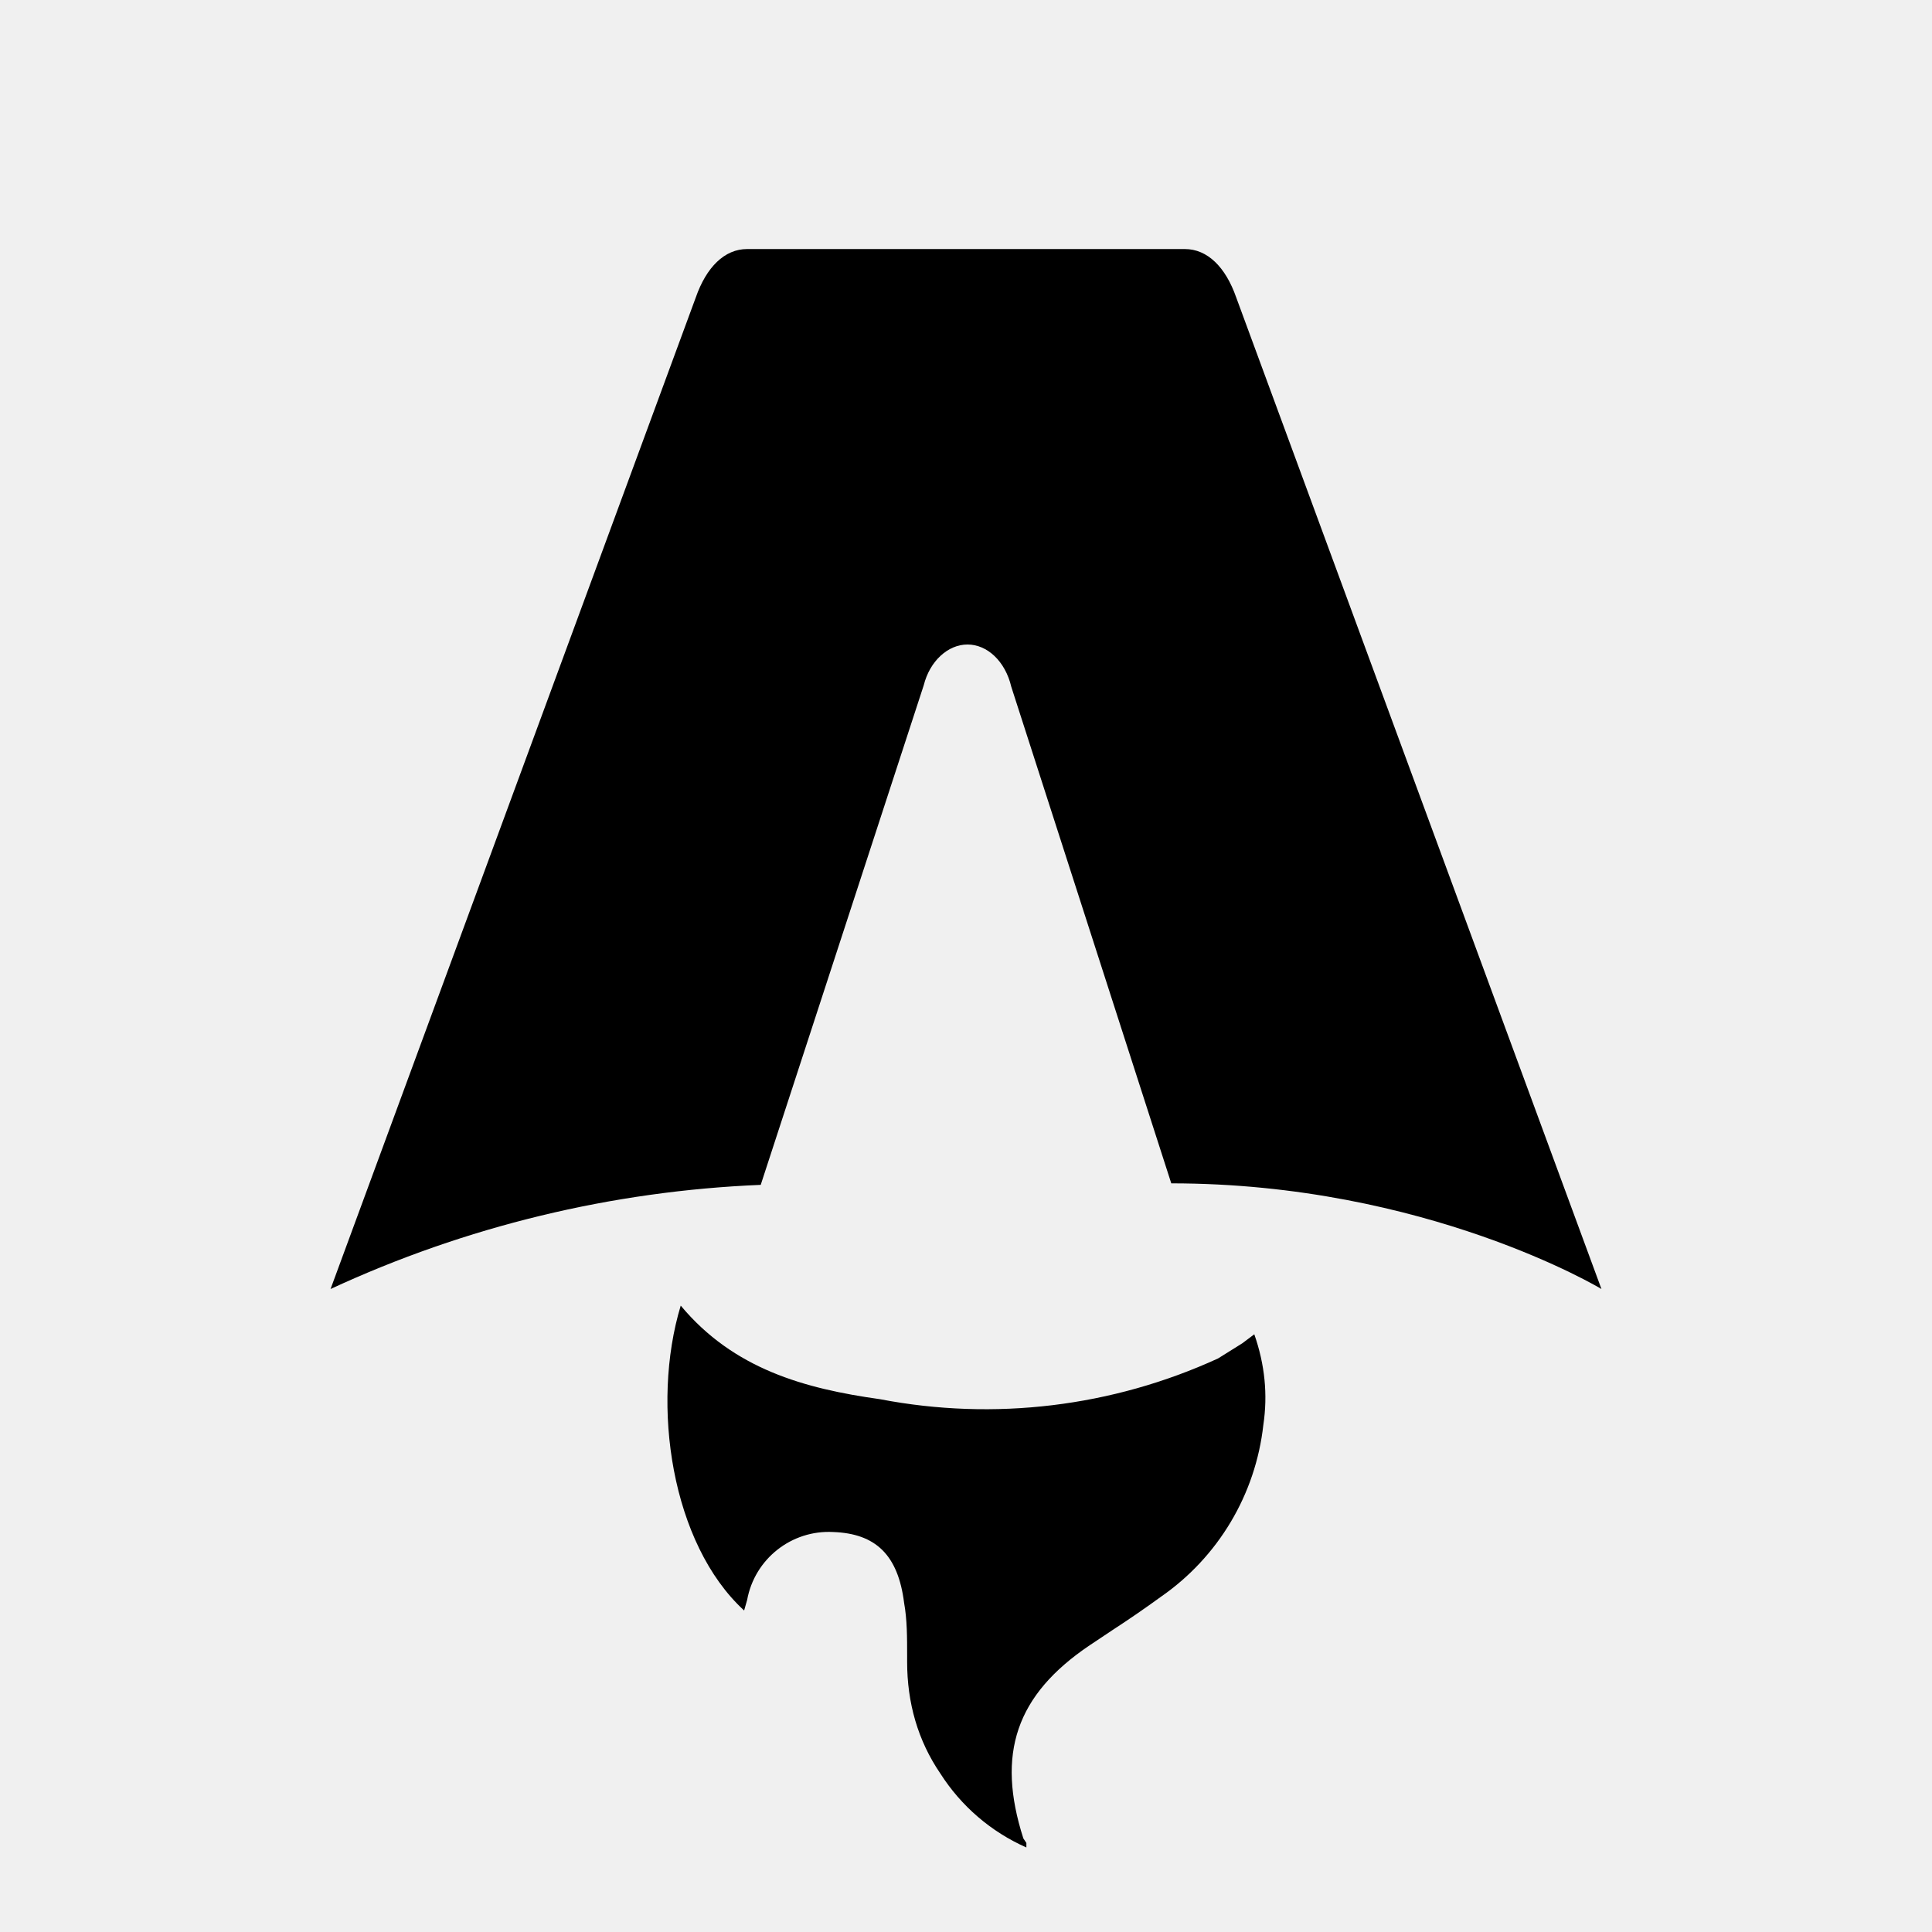
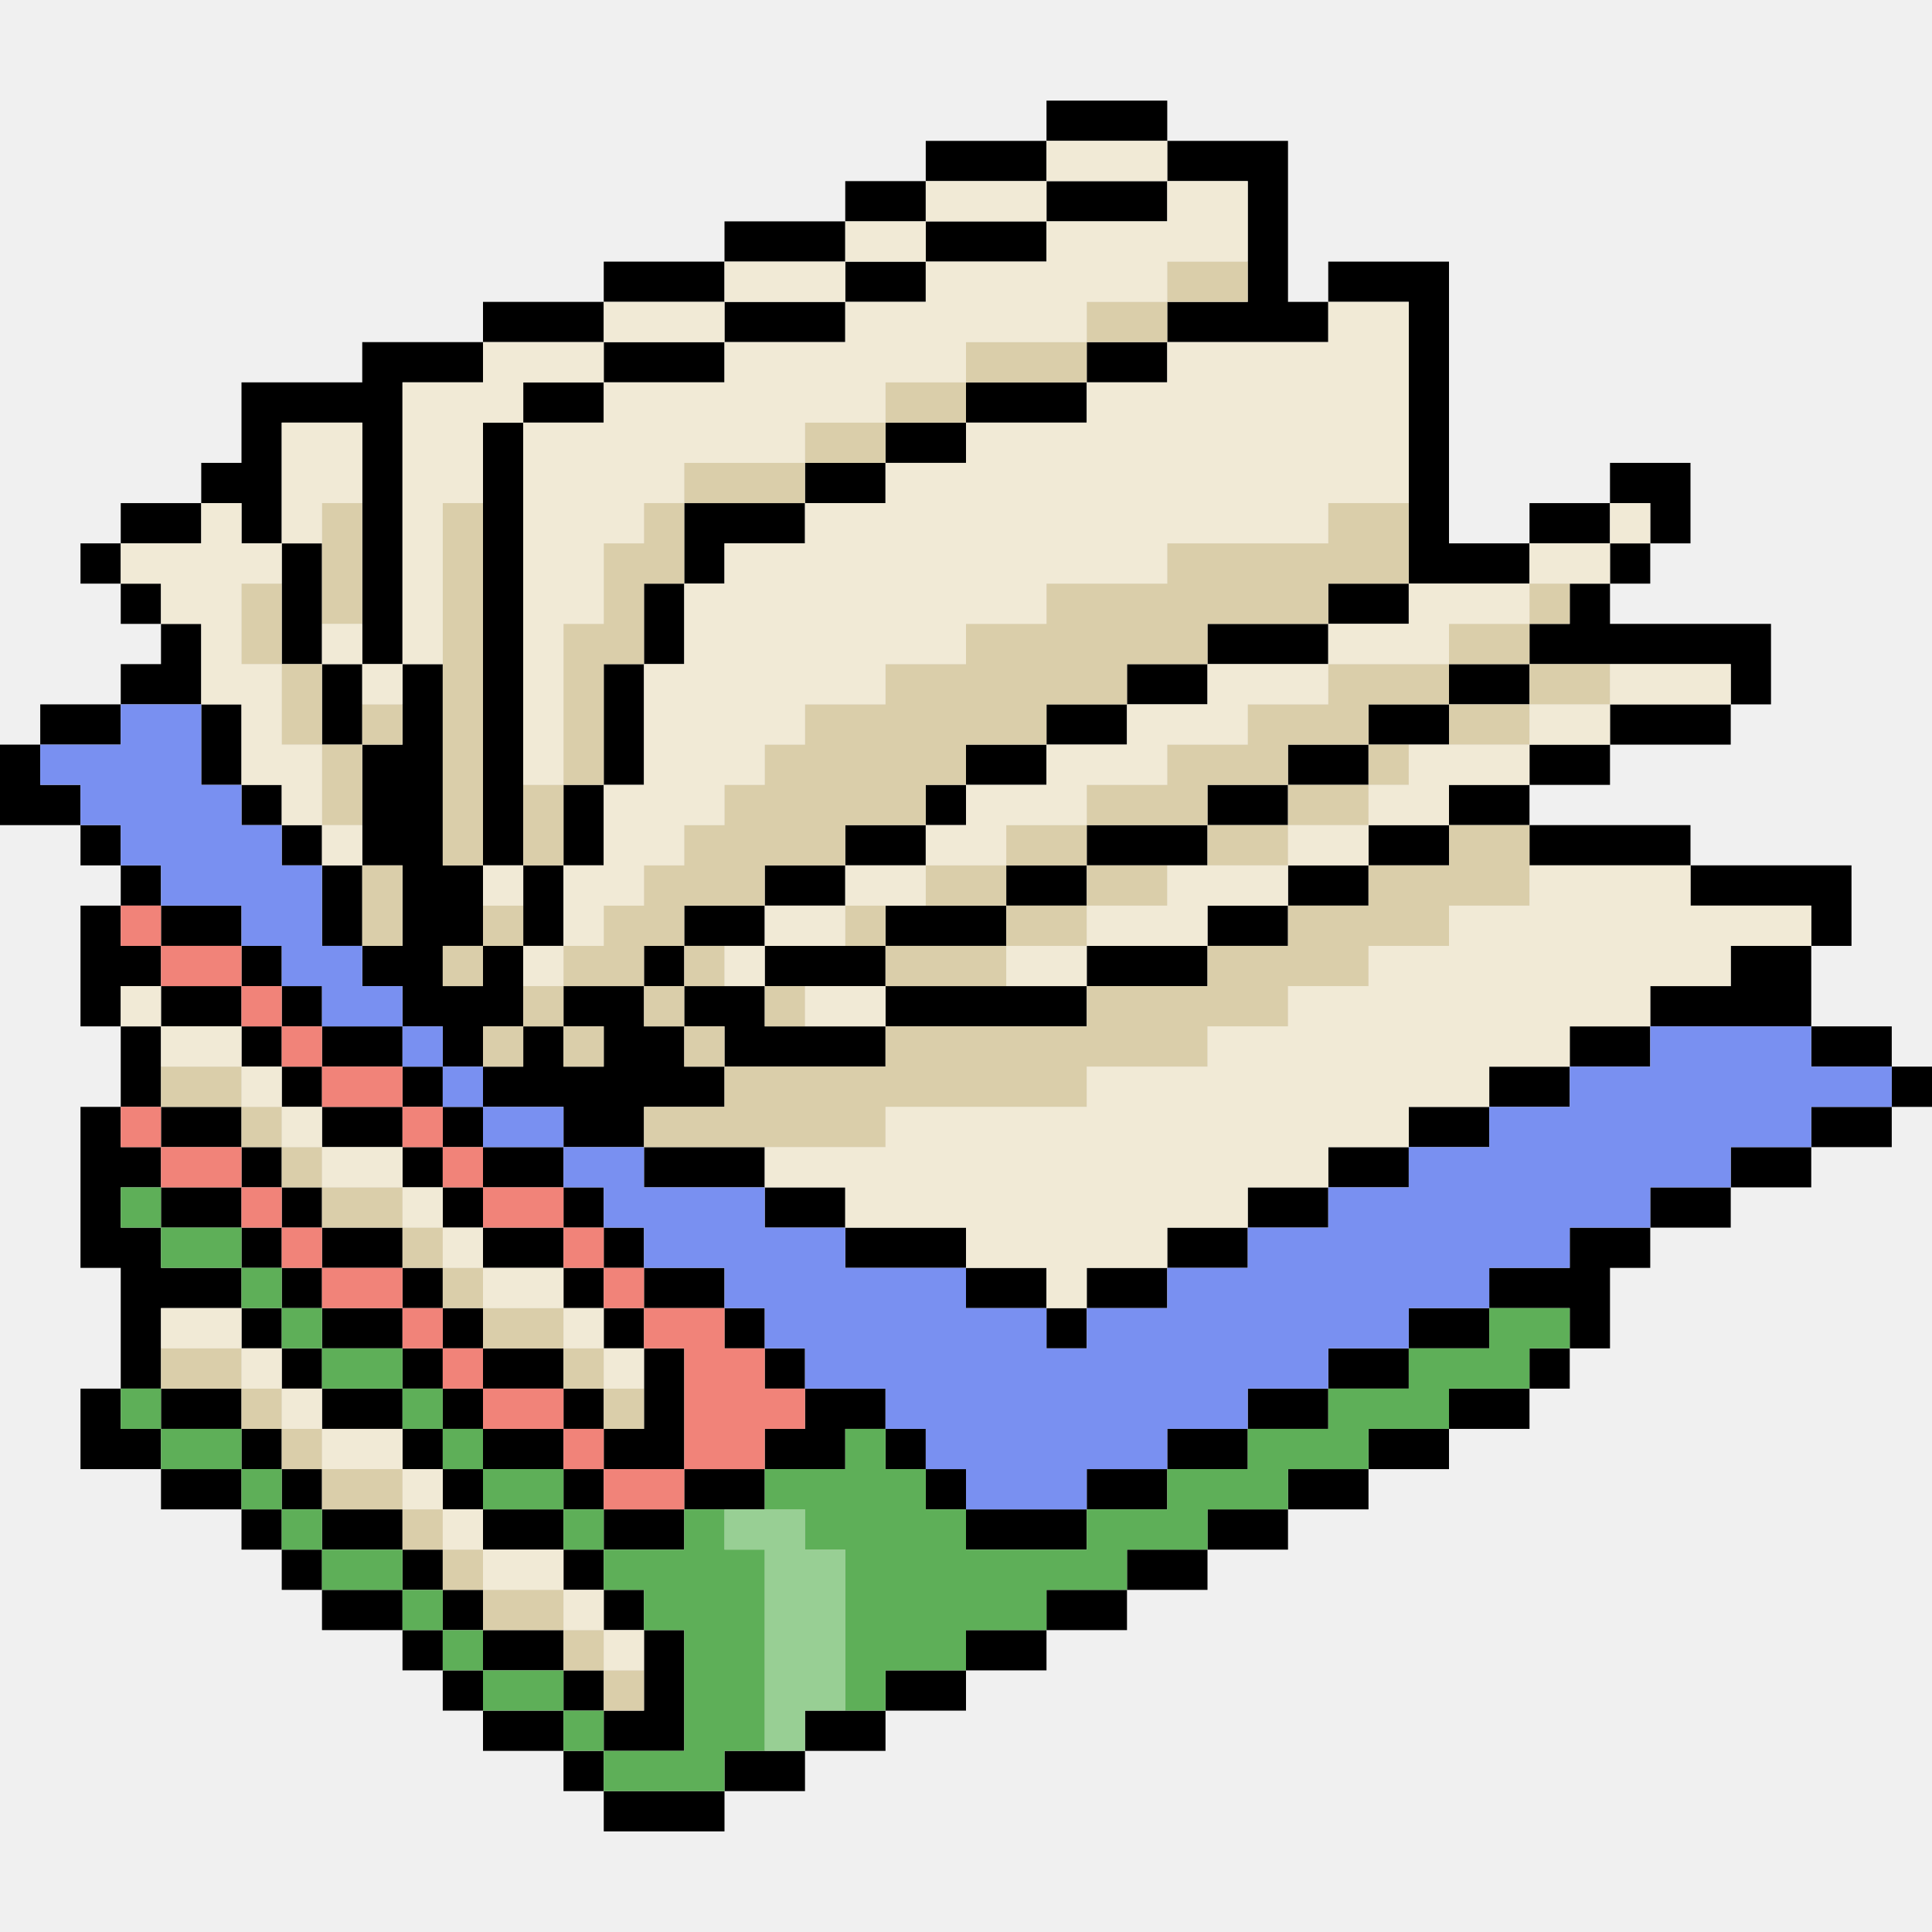
- <svg xmlns="http://www.w3.org/2000/svg" fill="none" viewBox="0 0 128 128">
-   <path d="M50.4 78.5a75.1 75.1 0 0 0-28.5 6.9l24.2-65.7c.7-2 1.9-3.2 3.4-3.2h29c1.5 0 2.7 1.2 3.4 3.2l24.2 65.7s-11.6-7-28.5-7L67 45.5c-.4-1.7-1.6-2.8-2.9-2.8-1.3 0-2.5 1.1-2.9 2.7L50.4 78.5Zm-1.1 28.2Zm-4.2-20.2c-2 6.6-.6 15.8 4.2 20.2a17.5 17.5 0 0 1 .2-.7 5.5 5.5 0 0 1 5.7-4.5c2.8.1 4.3 1.5 4.7 4.7.2 1.1.2 2.3.2 3.5v.4c0 2.7.7 5.2 2.2 7.4a13 13 0 0 0 5.7 4.9v-.3l-.2-.3c-1.8-5.6-.5-9.5 4.4-12.8l1.5-1a73 73 0 0 0 3.2-2.2 16 16 0 0 0 6.8-11.4c.3-2 .1-4-.6-6l-.8.6-1.6 1a37 37 0 0 1-22.4 2.7c-5-.7-9.7-2-13.2-6.2Z" />
-   <style>
-         path { fill: #000; }
-         @media (prefers-color-scheme: dark) {
-             path { fill: #FFF; }
-         }
+ <svg xmlns="http://www.w3.org/2000/svg" id="Layer_1" version="1.1" viewBox="0 0 48 48">
+   <defs>
+     <style>
+       .st0, .st1 {
+         fill: #daceaa;
+       }
+ 
+       .st0, .st2, .st3, .st4, .st5, .st6, .st7 {
+         fill-rule: evenodd;
+       }
+ 
+       .st2, .st8 {
+         fill: #f18379;
+       }
+ 
+       .st9 {
+         fill: none;
+       }
+ 
+       .st3, .st10 {
+         fill: #7990f1;
+       }
+ 
+       .st4 {
+         fill: #98cf94;
+       }
+ 
+       .st5, .st11 {
+         fill: #f1ead6;
+       }
+ 
+       .st6, .st12 {
+         fill: #5eaf58;
+       }
+ 
+       .st13 {
+         display: none;
+       }
+ 
+       .st14 {
+         clip-path: url(#clippath);
+       }
    </style>
+     <clipPath id="clippath">
+       <rect class="st9" width="48" height="48" />
+     </clipPath>
+   </defs>
+   <g id="Layer_2" class="st13">
+     <rect width="48" height="48" />
+   </g>
+   <g class="st14">
+     <rect x="26" y="2.5" width="3" height="1" />
+     <polygon class="st7" points="23 4.5 23 3.5 24 3.5 25 3.5 26 3.5 26 4.5 23 4.5" />
+     <polygon class="st7" points="29 4.5 29 3.5 32 3.5 32 4.5 32 5.5 32 6.5 32 7.5 33 7.5 33 8.5 32 8.5 31 8.5 29 8.5 29 7.5 30 7.5 31 7.5 31 4.5 29 4.5" />
+     <polygon class="st7" points="21 5.5 21 4.5 22 4.5 23 4.5 23 5.5 21 5.5" />
+     <rect x="26" y="4.5" width="3" height="1" />
+     <polygon class="st7" points="18 6.5 18 5.5 19 5.5 20 5.5 21 5.5 21 6.5 18 6.5" />
+     <polygon class="st7" points="23 6.5 23 5.5 26 5.5 26 6.5 25 6.5 24 6.5 23 6.5" />
+     <polygon class="st7" points="15 7.5 15 6.5 16 6.5 17 6.5 18 6.5 18 7.5 15 7.5" />
+     <polygon class="st7" points="21 7.5 21 6.5 23 6.5 23 7.5 22 7.5 21 7.5" />
+     <polygon class="st7" points="33 7.5 33 6.5 36 6.5 36 9.5 36 13.5 38 13.5 38 14.5 37 14.5 36 14.5 35 14.5 35 10.5 35 7.5 33 7.5" />
+     <polygon class="st7" points="12 8.5 12 7.5 13 7.5 14 7.5 15 7.5 15 8.5 12 8.5" />
+     <polygon class="st7" points="18 8.5 18 7.5 21 7.5 21 8.5 20 8.5 19 8.5 18 8.5" />
+     <polygon class="st7" points="12 8.5 12 9.5 11 9.5 10 9.5 10 10.5 10 11.5 10 12.5 10 13.5 10 14.5 10 15.5 10 16.5 9 16.5 9 10.5 7 10.5 7 13.5 6 13.5 6 12.5 5 12.5 5 11.5 6 11.5 6 10.5 6 9.5 7 9.5 8 9.5 9 9.5 9 8.5 10 8.5 12 8.5" />
+     <polygon class="st7" points="15 9.5 15 8.5 18 8.5 18 9.5 17 9.5 16 9.5 15 9.5" />
+     <polygon class="st7" points="27 9.5 27 8.5 28 8.5 29 8.5 29 9.5 28 9.5 27 9.5" />
+     <polygon class="st7" points="13 10.5 13 9.5 14 9.5 15 9.5 15 10.5 14 10.5 13 10.5" />
+     <polygon class="st7" points="24 10.5 24 9.5 25 9.5 26 9.5 27 9.5 27 10.5 26 10.5 25 10.5 24 10.5" />
+     <polygon class="st7" points="13 10.5 13 12.5 13 15.5 13 21.5 12 21.5 12 19.5 12 16.5 12 10.5 13 10.5" />
+     <polygon class="st7" points="22 11.5 22 10.5 23 10.5 24 10.5 24 11.5 23 11.5 22 11.5" />
+     <polygon class="st7" points="20 12.5 20 11.5 21 11.5 22 11.5 22 12.5 21 12.5 20 12.5" />
+     <polygon class="st7" points="40 12.5 40 11.5 42 11.5 42 12.5 42 13.5 41 13.5 41 12.5 40 12.5" />
+     <polygon class="st7" points="3 13.5 3 12.5 4 12.5 5 12.5 5 13.5 4 13.5 3 13.5" />
+     <polygon class="st7" points="20 12.5 20 13.5 19 13.5 18 13.5 18 14.5 17 14.5 17 12.5 20 12.5" />
+     <polygon class="st7" points="38 13.5 38 12.5 39 12.5 40 12.5 40 13.5 38 13.5" />
+     <rect x="2" y="13.5" width="1" height="1" />
+     <polygon class="st7" points="7 13.5 8 13.5 8 14.5 8 15.5 8 16.5 7 16.5 7 15.5 7 14.5 7 13.5" />
+     <rect x="40" y="13.5" width="1" height="1" />
+     <rect x="3" y="14.5" width="1" height="1" />
+     <polygon class="st7" points="17 14.5 17 15.5 17 16.5 16 16.5 16 15.5 16 14.5 17 14.5" />
+     <polygon class="st7" points="33 15.5 33 14.5 34 14.5 35 14.5 35 15.5 34 15.5 33 15.5" />
+     <polygon class="st7" points="40 14.5 40 15.5 41 15.5 44 15.5 44 17.5 43 17.5 43 16.5 42 16.5 41 16.5 40 16.5 39 16.5 38 16.5 38 15.5 39 15.5 39 14.5 40 14.5" />
+     <polygon class="st7" points="4 15.5 5 15.5 5 16.5 5 17.5 3 17.5 3 16.5 4 16.5 4 15.5" />
+     <polygon class="st7" points="30 16.5 30 15.5 31 15.5 32 15.5 33 15.5 33 16.5 32 16.5 31 16.5 30 16.5" />
+     <polygon class="st7" points="8 16.5 9 16.5 9 18.5 8 18.5 8 17.5 8 16.5" />
+     <polygon class="st7" points="10 16.5 11 16.5 11 17.5 11 18.5 11 19.5 11 20.5 11 21.5 12 21.5 12 23.5 11 23.5 11 24.5 12 24.5 12 23.5 13 23.5 13 25.5 12 25.5 12 26.5 11 26.5 11 25.5 10 25.5 10 24.5 9 24.5 9 23.5 10 23.5 10 22.5 10 21.5 9 21.5 9 18.5 10 18.5 10 17.5 10 16.5" />
+     <polygon class="st7" points="16 16.5 16 17.5 16 18.5 16 19.5 15 19.5 15 18.5 15 17.5 15 16.5 16 16.5" />
+     <polygon class="st7" points="28 17.5 28 16.5 29 16.5 30 16.5 30 17.5 29 17.5 28 17.5" />
+     <polygon class="st7" points="36 17.5 36 16.5 37 16.5 38 16.5 38 17.5 37 17.5 36 17.5" />
+     <polygon class="st7" points="1 18.5 1 17.5 2 17.5 3 17.5 3 18.5 2 18.5 1 18.5" />
+     <polygon class="st7" points="5 17.5 6 17.5 6 18.5 6 19.5 5 19.5 5 18.5 5 17.5" />
+     <polygon class="st7" points="26 18.5 26 17.5 27 17.5 28 17.5 28 18.5 27 18.5 26 18.5" />
+     <polygon class="st7" points="34 18.5 34 17.5 35 17.5 36 17.5 36 18.5 35 18.5 34 18.5" />
+     <polygon class="st7" points="40 18.5 40 17.5 41 17.5 42 17.5 43 17.5 43 18.5 42 18.5 41 18.5 40 18.5" />
+     <polygon points="0 18.5 0 20.5 1 20.5 2 20.5 2 19.5 1 19.5 1 18.5 0 18.5" />
+     <polygon class="st7" points="24 19.5 24 18.5 25 18.5 26 18.5 26 19.5 25 19.5 24 19.5" />
+     <polygon class="st7" points="32 19.5 32 18.5 33 18.5 34 18.5 34 19.5 33 19.5 32 19.5" />
+     <polygon class="st7" points="38 19.5 38 18.5 39 18.5 40 18.5 40 19.5 39 19.5 38 19.5" />
+     <rect x="6" y="19.5" width="1" height="1" />
+     <polygon class="st7" points="15 19.5 15 20.5 15 21.5 14 21.5 14 20.5 14 19.5 15 19.5" />
+     <rect x="23" y="19.5" width="1" height="1" />
+     <polygon class="st7" points="30 20.5 30 19.5 31 19.5 32 19.5 32 20.5 31 20.5 30 20.5" />
+     <polygon class="st7" points="36 20.5 36 19.5 37 19.5 38 19.5 38 20.5 36 20.5" />
+     <rect x="2" y="20.5" width="1" height="1" />
+     <rect x="7" y="20.5" width="1" height="1" />
+     <polygon class="st7" points="21 21.5 21 20.5 22 20.5 23 20.5 23 21.5 22 21.5 21 21.5" />
+     <polygon class="st7" points="27 21.5 27 20.5 28 20.5 29 20.5 30 20.5 30 21.5 29 21.5 28 21.5 27 21.5" />
+     <polygon class="st7" points="34 21.5 34 20.5 35 20.5 36 20.5 36 21.5 35 21.5 34 21.5" />
+     <polygon class="st7" points="38 20.5 40 20.5 41 20.5 42 20.5 42 21.5 40 21.5 39 21.5 38 21.5 38 20.5" />
+     <rect x="3" y="21.5" width="1" height="1" />
+     <polygon class="st7" points="8 21.5 9 21.5 9 23.5 8 23.5 8 22.5 8 21.5" />
+     <polygon class="st7" points="13 21.5 14 21.5 14 22.5 14 23.5 13 23.5 13 21.5" />
+     <polygon class="st7" points="19 22.5 19 21.5 20 21.5 21 21.5 21 22.5 20 22.5 19 22.5" />
+     <polygon class="st7" points="25 22.5 25 21.5 26 21.5 27 21.5 27 22.5 26 22.5 25 22.5" />
+     <polygon class="st7" points="32 22.5 32 21.5 33 21.5 34 21.5 34 22.5 33 22.5 32 22.5" />
+     <polygon class="st7" points="42 21.5 46 21.5 46 22.5 46 23.5 45 23.5 45 22.5 44 22.5 42 22.5 42 21.5" />
+     <polygon class="st7" points="3 22.5 3 23.5 4 23.5 4 24.5 3 24.5 3 25.5 2 25.5 2 24.5 2 23.5 2 22.5 3 22.5" />
+     <polygon class="st7" points="4 23.5 4 22.5 5 22.5 6 22.5 6 23.5 4 23.5" />
+     <polygon class="st7" points="17 23.5 17 22.5 18 22.5 19 22.5 19 23.5 17 23.5" />
+     <polygon class="st7" points="22 23.5 22 22.5 23 22.5 24 22.5 25 22.5 25 23.5 24 23.5 23 23.5 22 23.5" />
+     <polygon class="st7" points="30 23.5 30 22.5 31 22.5 32 22.5 32 23.5 31 23.5 30 23.5" />
+     <rect x="6" y="23.5" width="1" height="1" />
+     <rect x="16" y="23.5" width="1" height="1" />
+     <rect x="19" y="23.5" width="3" height="1" />
+     <polygon class="st7" points="27 24.5 27 23.5 28 23.5 29 23.5 30 23.5 30 24.5 29 24.5 28 24.5 27 24.5" />
+     <polygon class="st7" points="45 23.5 45 25.5 41 25.5 41 24.5 42 24.5 43 24.5 43 23.5 44 23.5 45 23.5" />
+     <rect x="4" y="24.5" width="2" height="1" />
+     <rect x="7" y="24.5" width="1" height="1" />
+     <polygon class="st7" points="14 25.5 14 24.5 15 24.5 16 24.5 16 25.5 17 25.5 17 26.5 18 26.5 18 27.5 17 27.5 16 27.5 16 28.5 14 28.5 14 27.5 13 27.5 12 27.5 12 26.5 13 26.5 13 25.5 14 25.5 14 26.5 15 26.5 15 25.5 14 25.5" />
+     <polygon class="st7" points="17 25.5 17 24.5 19 24.5 19 25.5 20 25.5 21 25.5 22 25.5 22 26.5 21 26.5 20 26.5 18 26.5 18 25.5 17 25.5" />
+     <polygon class="st7" points="22 25.5 22 24.5 24 24.5 27 24.5 27 25.5 26 25.5 25 25.5 22 25.5" />
+     <rect x="3" y="25.5" width="1" height="2" />
+     <rect x="6" y="25.5" width="1" height="1" />
+     <rect x="8" y="25.5" width="2" height="1" />
+     <polygon class="st7" points="39 26.5 39 25.5 40 25.5 41 25.5 41 26.5 40 26.5 39 26.5" />
+     <polygon class="st7" points="45 25.5 46 25.5 47 25.5 47 26.5 46 26.5 45 26.5 45 25.5" />
+     <rect x="7" y="26.5" width="1" height="1" />
+     <rect x="10" y="26.5" width="1" height="1" />
+     <polygon class="st7" points="37 27.5 37 26.5 38 26.5 39 26.5 39 27.5 38 27.5 37 27.5" />
+     <rect x="47" y="26.5" width="1" height="1" />
+     <polygon class="st7" points="3 27.5 3 28.5 4 28.5 4 29.5 3 29.5 3 30.5 4 30.5 4 31.5 5 31.5 6 31.5 6 32.5 5 32.5 4 32.5 4 33.5 4 34.5 3 34.5 3 33.5 3 32.5 3 31.5 2 31.5 2 30.5 2 29.5 2 28.5 2 27.5 3 27.5" />
+     <polygon class="st7" points="4 28.5 4 27.5 5 27.5 6 27.5 6 28.5 4 28.5" />
+     <polygon class="st7" points="8 27.5 10 27.5 10 28.5 9 28.5 8 28.5 8 27.5" />
+     <rect x="11" y="27.5" width="1" height="1" />
+     <polygon class="st7" points="35 28.5 35 27.5 36 27.5 37 27.5 37 28.5 36 28.5 35 28.5" />
+     <polygon class="st7" points="45 28.5 45 27.5 46 27.5 47 27.5 47 28.5 46 28.5 45 28.5" />
+     <rect x="6" y="28.5" width="1" height="1" />
+     <rect x="10" y="28.5" width="1" height="1" />
+     <rect x="12" y="28.5" width="2" height="1" />
+     <polygon class="st7" points="16 28.5 17 28.5 18 28.5 19 28.5 19 29.5 18 29.5 17 29.5 16 29.5 16 28.5" />
+     <polygon class="st7" points="33 29.5 33 28.5 34 28.5 35 28.5 35 29.5 34 29.5 33 29.5" />
+     <polygon class="st7" points="43 29.5 43 28.5 44 28.5 45 28.5 45 29.5 44 29.5 43 29.5" />
+     <rect x="4" y="29.5" width="2" height="1" />
+     <rect x="7" y="29.5" width="1" height="1" />
+     <rect x="11" y="29.5" width="1" height="1" />
+     <rect x="14" y="29.5" width="1" height="1" />
+     <polygon class="st7" points="19 29.5 20 29.5 21 29.5 21 30.5 20 30.5 19 30.5 19 29.5" />
+     <polygon class="st7" points="31 30.5 31 29.5 32 29.5 33 29.5 33 30.5 32 30.5 31 30.5" />
+     <polygon class="st7" points="41 30.5 41 29.5 42 29.5 43 29.5 43 30.5 42 30.5 41 30.5" />
+     <rect x="6" y="30.5" width="1" height="1" />
+     <polygon class="st7" points="8 31.5 8 30.5 9 30.5 10 30.5 10 31.5 8 31.5" />
+     <polygon class="st7" points="12 30.5 14 30.5 14 31.5 13 31.5 12 31.5 12 30.5" />
+     <rect x="15" y="30.5" width="1" height="1" />
+     <polygon class="st7" points="21 30.5 22 30.5 23 30.5 24 30.5 24 31.5 23 31.5 22 31.5 21 31.5 21 30.5" />
+     <polygon class="st7" points="29 31.5 29 30.5 30 30.5 31 30.5 31 31.5 30 31.5 29 31.5" />
+     <polygon class="st7" points="41 30.5 41 31.5 40 31.5 40 32.5 40 33.5 39 33.5 39 32.5 38 32.5 37 32.5 37 31.5 38 31.5 39 31.5 39 30.5 40 30.5 41 30.5" />
+     <rect x="7" y="31.5" width="1" height="1" />
+     <rect x="10" y="31.5" width="1" height="1" />
+     <rect x="14" y="31.5" width="1" height="1" />
+     <polygon class="st7" points="16 32.5 16 31.5 17 31.5 18 31.5 18 32.5 16 32.5" />
+     <polygon class="st7" points="24 31.5 25 31.5 26 31.5 26 32.5 25 32.5 24 32.5 24 31.5" />
+     <polygon class="st7" points="27 32.5 27 31.5 28 31.5 29 31.5 29 32.5 28 32.5 27 32.5" />
+     <rect x="6" y="32.5" width="1" height="1" />
+     <rect x="8" y="32.5" width="2" height="1" />
+     <rect x="11" y="32.5" width="1" height="1" />
+     <rect x="15" y="32.5" width="1" height="1" />
+     <rect x="18" y="32.5" width="1" height="1" />
+     <rect x="26" y="32.5" width="1" height="1" />
+     <polygon class="st7" points="35 33.5 35 32.5 36 32.5 37 32.5 37 33.5 36 33.5 35 33.5" />
+     <rect x="7" y="33.5" width="1" height="1" />
+     <rect x="10" y="33.5" width="1" height="1" />
+     <polygon class="st7" points="12 34.5 12 33.5 13 33.5 14 33.5 14 34.5 12 34.5" />
+     <polygon class="st7" points="16 33.5 17 33.5 17 34.5 17 35.5 17 36.5 15 36.5 15 35.5 16 35.5 16 34.5 16 33.5" />
+     <rect x="19" y="33.5" width="1" height="1" />
+     <polygon class="st7" points="33 34.5 33 33.5 34 33.5 35 33.5 35 34.5 34 34.5 33 34.5" />
+     <rect x="38" y="33.5" width="1" height="1" />
+     <polygon class="st7" points="3 34.5 3 35.5 4 35.5 4 36.5 2 36.5 2 35.5 2 34.5 3 34.5" />
+     <polygon class="st7" points="4 35.5 4 34.5 5 34.5 6 34.5 6 35.5 4 35.5" />
+     <polygon class="st7" points="8 34.5 10 34.5 10 35.5 9 35.5 8 35.5 8 34.5" />
+     <rect x="11" y="34.5" width="1" height="1" />
+     <rect x="14" y="34.5" width="1" height="1" />
+     <polygon class="st7" points="20 34.5 21 34.5 22 34.5 22 35.5 21 35.5 21 36.5 20 36.5 19 36.5 19 35.5 20 35.5 20 34.5" />
+     <polygon class="st7" points="31 35.5 31 34.5 32 34.5 33 34.5 33 35.5 32 35.5 31 35.5" />
+     <polygon class="st7" points="36 35.5 36 34.5 37 34.5 38 34.5 38 35.5 37 35.5 36 35.5" />
+     <rect x="6" y="35.5" width="1" height="1" />
+     <rect x="10" y="35.5" width="1" height="1" />
+     <rect x="12" y="35.5" width="2" height="1" />
+     <rect x="22" y="35.5" width="1" height="1" />
+     <polygon class="st7" points="29 36.5 29 35.5 30 35.5 31 35.5 31 36.5 30 36.5 29 36.5" />
+     <polygon class="st7" points="34 36.5 34 35.5 35 35.5 36 35.5 36 36.5 35 36.5 34 36.5" />
+     <polygon class="st7" points="4 36.5 6 36.5 6 37.5 5 37.5 4 37.5 4 36.5" />
+     <rect x="7" y="36.5" width="1" height="1" />
+     <rect x="11" y="36.5" width="1" height="1" />
+     <rect x="14" y="36.5" width="1" height="1" />
+     <polygon class="st7" points="17 37.5 17 36.5 19 36.5 19 37.5 18 37.5 17 37.5" />
+     <rect x="23" y="36.5" width="1" height="1" />
+     <polygon class="st7" points="27 37.5 27 36.5 28 36.5 29 36.5 29 37.5 28 37.5 27 37.5" />
+     <polygon class="st7" points="32 37.5 32 36.5 33 36.5 34 36.5 34 37.5 33 37.5 32 37.5" />
+     <rect x="6" y="37.5" width="1" height="1" />
+     <polygon class="st7" points="8 38.5 8 37.5 9 37.5 10 37.5 10 38.5 8 38.5" />
+     <polygon class="st7" points="12 37.5 14 37.5 14 38.5 13 38.5 12 38.5 12 37.5" />
+     <polygon class="st7" points="15 38.5 15 37.5 17 37.5 17 38.5 16 38.5 15 38.5" />
+     <polygon class="st7" points="24 37.5 27 37.5 27 38.5 26 38.5 25 38.5 24 38.5 24 37.5" />
+     <polygon class="st7" points="30 38.5 30 37.5 31 37.5 32 37.5 32 38.5 31 38.5 30 38.5" />
+     <rect x="7" y="38.5" width="1" height="1" />
+     <rect x="10" y="38.5" width="1" height="1" />
+     <rect x="14" y="38.5" width="1" height="1" />
+     <polygon class="st7" points="28 39.5 28 38.5 29 38.5 30 38.5 30 39.5 29 39.5 28 39.5" />
+     <polygon class="st7" points="8 39.5 10 39.5 10 40.5 9 40.5 8 40.5 8 39.5" />
+     <rect x="11" y="39.5" width="1" height="1" />
+     <rect x="15" y="39.5" width="1" height="1" />
+     <polygon class="st7" points="26 40.5 26 39.5 27 39.5 28 39.5 28 40.5 27 40.5 26 40.5" />
+     <rect x="10" y="40.5" width="1" height="1" />
+     <polygon class="st7" points="12 41.5 12 40.5 13 40.5 14 40.5 14 41.5 12 41.5" />
+     <polygon class="st7" points="16 40.5 17 40.5 17 41.5 17 42.5 17 43.5 16 43.5 15 43.5 15 42.5 16 42.5 16 41.5 16 40.5" />
+     <polygon class="st7" points="24 41.5 24 40.5 25 40.5 26 40.5 26 41.5 25 41.5 24 41.5" />
+     <rect x="11" y="41.5" width="1" height="1" />
+     <rect x="14" y="41.5" width="1" height="1" />
+     <polygon class="st7" points="22 42.5 22 41.5 23 41.5 24 41.5 24 42.5 23 42.5 22 42.5" />
+     <polygon class="st7" points="12 42.5 14 42.5 14 43.5 13 43.5 12 43.5 12 42.5" />
+     <polygon class="st7" points="20 43.5 20 42.5 21 42.5 22 42.5 22 43.5 21 43.5 20 43.5" />
+     <rect x="14" y="43.5" width="1" height="1" />
+     <polygon class="st7" points="18 44.5 18 43.5 19 43.5 20 43.5 20 44.5 19 44.5 18 44.5" />
+     <rect x="15" y="44.5" width="3" height="1" />
+     <polygon class="st3" points="3 17.5 5 17.5 5 18.5 5 19.5 6 19.5 6 20.5 7 20.5 7 21.5 8 21.5 8 22.5 8 23.5 9 23.5 9 24.5 10 24.5 10 25.5 9 25.5 8 25.5 8 24.5 7 24.5 7 23.5 6 23.5 6 22.5 5 22.5 4 22.5 4 21.5 3 21.5 3 20.5 2 20.5 2 19.5 1 19.5 1 18.5 2 18.5 3 18.5 3 17.5" />
+     <rect class="st10" x="10" y="25.5" width="1" height="1" />
+     <polygon class="st3" points="47 26.5 47 27.5 46 27.5 45 27.5 45 28.5 44 28.5 43 28.5 43 29.5 42 29.5 41 29.5 41 30.5 40 30.5 39 30.5 39 31.5 38 31.5 37 31.5 37 32.5 36 32.5 35 32.5 35 33.5 34 33.5 33 33.5 33 34.5 32 34.5 31 34.5 31 35.5 30 35.5 29 35.5 29 36.5 28 36.5 27 36.5 27 37.5 24 37.5 24 36.5 23 36.5 23 35.5 22 35.5 22 34.5 21 34.5 20 34.5 20 33.5 19 33.5 19 32.5 18 32.5 18 31.5 17 31.5 16 31.5 16 30.5 15 30.5 15 29.5 14 29.5 14 28.5 15 28.5 16 28.5 16 29.5 17 29.5 18 29.5 19 29.5 19 30.5 20 30.5 21 30.5 21 31.5 22 31.5 23 31.5 24 31.5 24 32.5 25 32.5 26 32.5 26 33.5 27 33.5 27 32.5 28 32.5 29 32.5 29 31.5 30 31.5 31 31.5 31 30.5 32 30.5 33 30.5 33 29.5 34 29.5 35 29.5 35 28.5 36 28.5 37 28.5 37 27.5 38 27.5 39 27.5 39 26.5 40 26.5 41 26.5 41 25.5 42 25.5 43 25.5 45 25.5 45 26.5 46 26.5 47 26.5" />
+     <rect class="st10" x="11" y="26.5" width="1" height="1" />
+     <polygon class="st3" points="12 27.5 13 27.5 14 27.5 14 28.5 13 28.5 12 28.5 12 27.5" />
+     <rect class="st8" x="3" y="22.5" width="1" height="1" />
+     <polygon class="st2" points="4 23.5 5 23.5 6 23.5 6 24.5 5 24.5 4 24.5 4 23.5" />
+     <rect class="st8" x="6" y="24.5" width="1" height="1" />
+     <rect class="st8" x="7" y="25.5" width="1" height="1" />
+     <polygon class="st2" points="8 26.5 9 26.5 10 26.5 10 27.5 9 27.5 8 27.5 8 26.5" />
+     <rect class="st8" x="3" y="27.5" width="1" height="1" />
+     <rect class="st8" x="10" y="27.5" width="1" height="1" />
+     <polygon class="st2" points="4 28.5 5 28.5 6 28.5 6 29.5 5 29.5 4 29.5 4 28.5" />
+     <rect class="st8" x="11" y="28.5" width="1" height="1" />
+     <rect class="st8" x="6" y="29.5" width="1" height="1" />
+     <polygon class="st2" points="12 29.5 13 29.5 14 29.5 14 30.5 13 30.5 12 30.5 12 29.5" />
+     <rect class="st8" x="7" y="30.5" width="1" height="1" />
+     <rect class="st8" x="14" y="30.5" width="1" height="1" />
+     <polygon class="st2" points="8 31.5 9 31.5 10 31.5 10 32.5 9 32.5 8 32.5 8 31.5" />
+     <rect class="st8" x="15" y="31.5" width="1" height="1" />
+     <rect class="st8" x="10" y="32.5" width="1" height="1" />
+     <polygon class="st2" points="16 32.5 17 32.5 18 32.5 18 33.5 19 33.5 19 34.5 20 34.5 20 35.5 19 35.5 19 36.5 18 36.5 17 36.5 17 35.5 17 34.5 17 33.5 16 33.5 16 32.5" />
+     <rect class="st8" x="11" y="33.5" width="1" height="1" />
+     <polygon class="st2" points="12 34.5 13 34.5 14 34.5 14 35.5 13 35.5 12 35.5 12 34.5" />
+     <rect class="st8" x="14" y="35.5" width="1" height="1" />
+     <rect class="st8" x="15" y="36.5" width="2" height="1" />
+     <rect class="st11" x="26" y="3.5" width="3" height="1" />
+     <polygon class="st5" points="23 5.5 23 4.5 24 4.5 25 4.5 26 4.5 26 5.5 23 5.5" />
+     <polygon class="st5" points="29 4.5 30 4.5 31 4.5 31 5.5 31 6.5 30 6.5 29 6.5 29 7.5 28 7.5 27 7.5 27 8.5 26 8.5 25 8.5 24 8.5 24 9.5 23 9.5 22 9.5 22 10.5 21 10.5 20 10.5 20 11.5 19 11.5 18 11.5 17 11.5 17 12.5 16 12.5 16 13.5 15 13.5 15 14.5 15 15.5 14 15.5 14 16.5 14 17.5 14 18.5 14 19.5 13 19.5 13 15.5 13 13.5 13 10.5 14 10.5 15 10.5 15 9.5 16 9.5 17 9.5 18 9.5 18 8.5 19 8.5 20 8.5 21 8.5 21 7.5 22 7.5 23 7.5 23 6.5 24 6.5 25 6.5 26 6.5 26 5.5 29 5.5 29 4.5" />
+     <polygon class="st5" points="21 6.5 21 5.5 22 5.5 23 5.5 23 6.5 21 6.5" />
+     <polygon class="st5" points="18 7.5 18 6.5 19 6.5 20 6.5 21 6.5 21 7.5 18 7.5" />
+     <polygon class="st5" points="15 8.5 15 7.5 16 7.5 17 7.5 18 7.5 18 8.5 15 8.5" />
+     <polygon class="st5" points="14 23.5 14 22.5 14 21.5 15 21.5 15 20.5 15 19.5 16 19.5 16 18.5 16 17.5 16 16.5 17 16.5 17 15.5 17 14.5 18 14.5 18 13.5 19 13.5 20 13.5 20 12.5 21 12.5 22 12.5 22 11.5 23 11.5 24 11.5 24 10.5 25 10.5 26 10.5 27 10.5 27 9.5 28 9.5 29 9.5 29 8.5 30 8.5 31 8.5 32 8.5 33 8.5 33 7.5 35 7.5 35 9.5 35 12.5 34 12.5 33 12.5 33 13.5 32 13.5 31 13.5 30 13.5 29 13.5 29 14.5 28 14.5 27 14.5 26 14.5 26 15.5 25 15.5 24 15.5 24 16.5 23 16.5 22 16.5 22 17.5 21 17.5 20 17.5 20 18.5 19 18.5 19 19.5 18 19.5 18 20.5 17 20.5 17 21.5 16 21.5 16 22.5 15 22.5 15 23.5 14 23.5" />
+     <polygon class="st5" points="15 8.5 15 9.5 14 9.5 13 9.5 13 10.5 12 10.5 12 11.5 12 12.5 11 12.5 11 13.5 11 16.5 10 16.5 10 12.5 10 9.5 11 9.5 12 9.5 12 8.5 13 8.5 15 8.5" />
+     <polygon class="st5" points="7 13.5 7 10.5 9 10.5 9 11.5 9 12.5 8 12.5 8 13.5 7 13.5" />
+     <polygon class="st5" points="7 13.5 7 14.5 6 14.5 6 15.5 6 16.5 7 16.5 7 17.5 7 18.5 8 18.5 8 19.5 8 20.5 7 20.5 7 19.5 6 19.5 6 18.5 6 17.5 5 17.5 5 16.5 5 15.5 4 15.5 4 14.5 3 14.5 3 13.5 4 13.5 5 13.5 5 12.5 6 12.5 6 13.5 7 13.5" />
+     <rect class="st11" x="40" y="12.5" width="1" height="1" />
+     <polygon class="st5" points="38 14.5 38 13.5 39 13.5 40 13.5 40 14.5 39 14.5 38 14.5" />
+     <polygon class="st5" points="38 14.5 38 15.5 37 15.5 36 15.5 36 16.5 35 16.5 34 16.5 33 16.5 33 15.5 34 15.5 35 15.5 35 14.5 36 14.5 37 14.5 38 14.5" />
+     <rect class="st11" x="8" y="15.5" width="1" height="1" />
+     <rect class="st11" x="9" y="16.5" width="1" height="1" />
+     <polygon class="st5" points="33 16.5 33 17.5 32 17.5 31 17.5 31 18.5 30 18.5 29 18.5 29 19.5 28 19.5 27 19.5 27 20.5 26 20.5 25 20.5 25 21.5 23 21.5 23 20.5 24 20.5 24 19.5 25 19.5 26 19.5 26 18.5 27 18.5 28 18.5 28 17.5 29 17.5 30 17.5 30 16.5 33 16.5" />
+     <polygon class="st5" points="40 17.5 40 16.5 41 16.5 42 16.5 43 16.5 43 17.5 40 17.5" />
+     <polygon class="st5" points="38 18.5 38 17.5 39 17.5 40 17.5 40 18.5 39 18.5 38 18.5" />
+     <polygon class="st5" points="38 18.5 38 19.5 37 19.5 36 19.5 36 20.5 34 20.5 34 19.5 35 19.5 35 18.5 36 18.5 37 18.5 38 18.5" />
+     <rect class="st11" x="8" y="20.5" width="1" height="1" />
+     <polygon class="st5" points="32 21.5 32 20.5 33 20.5 34 20.5 34 21.5 33 21.5 32 21.5" />
+     <rect class="st11" x="12" y="21.5" width="1" height="1" />
+     <polygon class="st5" points="21 22.5 21 21.5 22 21.5 23 21.5 23 22.5 22 22.5 21 22.5" />
+     <polygon class="st5" points="32 21.5 32 22.5 31 22.5 30 22.5 30 23.5 29 23.5 28 23.5 27 23.5 27 22.5 28 22.5 29 22.5 29 21.5 30 21.5 31 21.5 32 21.5" />
+     <polygon class="st5" points="45 22.5 45 23.5 44 23.5 43 23.5 43 24.5 42 24.5 41 24.5 41 25.5 40 25.5 39 25.5 39 26.5 38 26.5 37 26.5 37 27.5 36 27.5 35 27.5 35 28.5 34 28.5 33 28.5 33 29.5 32 29.5 31 29.5 31 30.5 30 30.5 29 30.5 29 31.5 28 31.5 27 31.5 27 32.5 26 32.5 26 31.5 25 31.5 24 31.5 24 30.5 23 30.5 22 30.5 21 30.5 21 29.5 20 29.5 19 29.5 19 28.5 21 28.5 22 28.5 22 27.5 23 27.5 24 27.5 25 27.5 26 27.5 27 27.5 27 26.5 28 26.5 29 26.5 30 26.5 30 25.5 31 25.5 32 25.5 32 24.5 33 24.5 34 24.5 34 23.5 35 23.5 36 23.5 36 22.5 37 22.5 38 22.5 38 21.5 39 21.5 40 21.5 41 21.5 42 21.5 42 22.5 43 22.5 45 22.5" />
+     <polygon class="st5" points="19 23.5 19 22.5 20 22.5 21 22.5 21 23.5 20 23.5 19 23.5" />
+     <rect class="st11" x="13" y="23.5" width="1" height="1" />
+     <rect class="st11" x="18" y="23.5" width="1" height="1" />
+     <polygon class="st5" points="27 23.5 27 24.5 26 24.5 25 24.5 25 23.5 27 23.5" />
+     <rect class="st11" x="3" y="24.5" width="1" height="1" />
+     <polygon class="st5" points="20 24.5 21 24.5 22 24.5 22 25.5 21 25.5 20 25.5 20 24.5" />
+     <polygon class="st5" points="4 25.5 5 25.5 6 25.5 6 26.5 5 26.5 4 26.5 4 25.5" />
+     <rect class="st11" x="6" y="26.5" width="1" height="1" />
+     <rect class="st11" x="7" y="27.5" width="1" height="1" />
+     <polygon class="st5" points="8 28.5 9 28.5 10 28.5 10 29.5 9 29.5 8 29.5 8 28.5" />
+     <rect class="st11" x="10" y="29.5" width="1" height="1" />
+     <rect class="st11" x="11" y="30.5" width="1" height="1" />
+     <polygon class="st5" points="12 31.5 13 31.5 14 31.5 14 32.5 13 32.5 12 32.5 12 31.5" />
+     <polygon class="st5" points="6 33.5 5 33.5 4 33.5 4 32.5 6 32.5 6 33.5" />
+     <rect class="st11" x="14" y="32.5" width="1" height="1" />
+     <rect class="st11" x="6" y="33.5" width="1" height="1" />
+     <rect class="st11" x="15" y="33.5" width="1" height="1" />
+     <rect class="st11" x="7" y="34.5" width="1" height="1" />
+     <polygon class="st5" points="8 35.5 9 35.5 10 35.5 10 36.5 9 36.5 8 36.5 8 35.5" />
+     <rect class="st11" x="10" y="36.5" width="1" height="1" />
+     <rect class="st11" x="11" y="37.5" width="1" height="1" />
+     <polygon class="st5" points="12 38.5 13 38.5 14 38.5 14 39.5 13 39.5 12 39.5 12 38.5" />
+     <rect class="st11" x="14" y="39.5" width="1" height="1" />
+     <rect class="st11" x="15" y="40.5" width="1" height="1" />
+     <polygon class="st0" points="29 7.5 29 6.5 31 6.5 31 7.5 30 7.5 29 7.5" />
+     <polygon class="st0" points="27 8.5 27 7.5 28 7.5 29 7.5 29 8.5 28 8.5 27 8.5" />
+     <polygon class="st0" points="24 9.5 24 8.5 25 8.5 26 8.5 27 8.5 27 9.5 26 9.5 25 9.5 24 9.5" />
+     <polygon class="st0" points="22 10.5 22 9.5 23 9.5 24 9.5 24 10.5 23 10.5 22 10.5" />
+     <polygon class="st0" points="20 11.5 20 10.5 21 10.5 22 10.5 22 11.5 21 11.5 20 11.5" />
+     <polygon class="st0" points="17 12.5 17 11.5 18 11.5 19 11.5 20 11.5 20 12.5 19 12.5 18 12.5 17 12.5" />
+     <polygon class="st0" points="8 12.5 9 12.5 9 13.5 9 14.5 9 15.5 8 15.5 8 13.5 8 12.5" />
+     <polygon class="st0" points="12 12.5 12 16.5 12 17.5 12 18.5 12 19.5 12 20.5 12 21.5 11 21.5 11 17.5 11 16.5 11 15.5 11 14.5 11 13.5 11 12.5 12 12.5" />
+     <polygon class="st0" points="17 12.5 17 13.5 17 14.5 16 14.5 16 15.5 16 16.5 15 16.5 15 17.5 15 18.5 15 19.5 14 19.5 14 16.5 14 15.5 15 15.5 15 14.5 15 13.5 16 13.5 16 12.5 17 12.5" />
+     <polygon class="st0" points="17 23.5 16 23.5 16 24.5 14 24.5 14 23.5 15 23.5 15 22.5 16 22.5 16 21.5 17 21.5 17 20.5 18 20.5 18 19.5 19 19.5 19 18.5 20 18.5 20 17.5 21 17.5 22 17.5 22 16.5 23 16.5 24 16.5 24 15.5 25 15.5 26 15.5 26 14.5 27 14.5 28 14.5 29 14.5 29 13.5 30 13.5 31 13.5 32 13.5 33 13.5 33 12.5 34 12.5 35 12.5 35 13.5 35 14.5 34 14.5 33 14.5 33 15.5 32 15.5 31 15.5 30 15.5 30 16.5 29 16.5 28 16.5 28 17.5 27 17.5 26 17.5 26 18.5 25 18.5 24 18.5 24 19.5 23 19.5 23 20.5 22 20.5 21 20.5 21 21.5 20 21.5 19 21.5 19 22.5 18 22.5 17 22.5 17 23.5" />
+     <polygon class="st0" points="7 16.5 6 16.5 6 15.5 6 14.5 7 14.5 7 16.5" />
+     <rect class="st1" x="38" y="14.5" width="1" height="1" />
+     <polygon class="st0" points="36 16.5 36 15.5 37 15.5 38 15.5 38 16.5 36 16.5" />
+     <polygon class="st0" points="7 16.5 8 16.5 8 17.5 8 18.5 7 18.5 7 17.5 7 16.5" />
+     <polygon class="st0" points="36 16.5 36 17.5 35 17.5 34 17.5 34 18.5 33 18.5 32 18.5 32 19.5 31 19.5 30 19.5 30 20.5 27 20.5 27 19.5 28 19.5 29 19.5 29 18.5 30 18.5 31 18.5 31 17.5 32 17.5 33 17.5 33 16.5 34 16.5 35 16.5 36 16.5" />
+     <rect class="st1" x="38" y="16.5" width="2" height="1" />
+     <rect class="st1" x="9" y="17.5" width="1" height="1" />
+     <polygon class="st0" points="36 17.5 38 17.5 38 18.5 37 18.5 36 18.5 36 17.5" />
+     <polygon class="st0" points="8 18.5 9 18.5 9 20.5 8 20.5 8 19.5 8 18.5" />
+     <rect class="st1" x="34" y="18.5" width="1" height="1" />
+     <polygon class="st0" points="14 19.5 14 20.5 14 21.5 13 21.5 13 20.5 13 19.5 14 19.5" />
+     <polygon class="st0" points="32 20.5 32 19.5 34 19.5 34 20.5 33 20.5 32 20.5" />
+     <polygon class="st0" points="25 21.5 25 20.5 26 20.5 27 20.5 27 21.5 25 21.5" />
+     <polygon class="st0" points="30 20.5 32 20.5 32 21.5 31 21.5 30 21.5 30 20.5" />
+     <polygon class="st0" points="18 26.5 21 26.5 22 26.5 22 25.5 23 25.5 24 25.5 25 25.5 26 25.5 27 25.5 27 24.5 28 24.5 29 24.5 30 24.5 30 23.5 31 23.5 32 23.5 32 22.5 33 22.5 34 22.5 34 21.5 35 21.5 36 21.5 36 20.5 38 20.5 38 22.5 37 22.5 36 22.5 36 23.5 35 23.5 34 23.5 34 24.5 33 24.5 32 24.5 32 25.5 31 25.5 30 25.5 30 26.5 29 26.5 28 26.5 27 26.5 27 27.5 24 27.5 23 27.5 22 27.5 22 28.5 21 28.5 20 28.5 19 28.5 18 28.5 17 28.5 16 28.5 16 27.5 17 27.5 18 27.5 18 26.5" />
+     <polygon class="st0" points="9 21.5 10 21.5 10 22.5 10 23.5 9 23.5 9 22.5 9 21.5" />
+     <polygon class="st0" points="25 21.5 25 22.5 24 22.5 23 22.5 23 21.5 24 21.5 25 21.5" />
+     <polygon class="st0" points="27 22.5 27 21.5 28 21.5 29 21.5 29 22.5 28 22.5 27 22.5" />
+     <rect class="st1" x="12" y="22.5" width="1" height="1" />
+     <rect class="st1" x="21" y="22.5" width="1" height="1" />
+     <polygon class="st0" points="25 23.5 25 22.5 27 22.5 27 23.5 26 23.5 25 23.5" />
+     <rect class="st1" x="11" y="23.5" width="1" height="1" />
+     <rect class="st1" x="17" y="23.5" width="1" height="1" />
+     <polygon class="st0" points="22 23.5 25 23.5 25 24.5 24 24.5 22 24.5 22 23.5" />
+     <rect class="st1" x="13" y="24.5" width="1" height="1" />
+     <rect class="st1" x="16" y="24.5" width="1" height="1" />
+     <rect class="st1" x="19" y="24.5" width="1" height="1" />
+     <rect class="st1" x="12" y="25.5" width="1" height="1" />
+     <rect class="st1" x="14" y="25.5" width="1" height="1" />
+     <rect class="st1" x="17" y="25.5" width="1" height="1" />
+     <polygon class="st0" points="4 27.5 4 26.5 5 26.5 6 26.5 6 27.5 4 27.5" />
+     <rect class="st1" x="6" y="27.5" width="1" height="1" />
+     <rect class="st1" x="7" y="28.5" width="1" height="1" />
+     <polygon class="st0" points="8 29.5 9 29.5 10 29.5 10 30.5 9 30.5 8 30.5 8 29.5" />
+     <rect class="st1" x="10" y="30.5" width="1" height="1" />
+     <rect class="st1" x="11" y="31.5" width="1" height="1" />
+     <polygon class="st0" points="12 32.5 13 32.5 14 32.5 14 33.5 13 33.5 12 33.5 12 32.5" />
+     <polygon class="st0" points="4 34.5 4 33.5 5 33.5 6 33.5 6 34.5 5 34.5 4 34.5" />
+     <rect class="st1" x="14" y="33.5" width="1" height="1" />
+     <rect class="st1" x="6" y="34.5" width="1" height="1" />
+     <rect class="st1" x="15" y="34.5" width="1" height="1" />
+     <rect class="st1" x="7" y="35.5" width="1" height="1" />
+     <polygon class="st0" points="8 36.5 9 36.5 10 36.5 10 37.5 9 37.5 8 37.5 8 36.5" />
+     <rect class="st1" x="10" y="37.5" width="1" height="1" />
+     <rect class="st1" x="11" y="38.5" width="1" height="1" />
+     <polygon class="st0" points="12 39.5 13 39.5 14 39.5 14 40.5 13 40.5 12 40.5 12 39.5" />
+     <rect class="st1" x="14" y="40.5" width="1" height="1" />
+     <rect class="st1" x="15" y="41.5" width="1" height="1" />
+     <polygon class="st4" points="18 38.5 18 37.5 19 37.5 20 37.5 20 38.5 21 38.5 21 42.5 20 42.5 20 43.5 19 43.5 19 40.5 19 39.5 19 38.5 18 38.5" />
+     <rect class="st12" x="3" y="29.5" width="1" height="1" />
+     <polygon class="st6" points="4 30.5 5 30.5 6 30.5 6 31.5 5 31.5 4 31.5 4 30.5" />
+     <rect class="st12" x="6" y="31.5" width="1" height="1" />
+     <rect class="st12" x="7" y="32.5" width="1" height="1" />
+     <polygon class="st6" points="39 32.5 39 33.5 38 33.5 38 34.5 37 34.5 36 34.5 36 35.5 35 35.5 34 35.5 34 36.5 33 36.5 32 36.5 32 37.5 31 37.5 30 37.5 30 38.5 29 38.5 28 38.5 28 39.5 27 39.5 26 39.5 26 40.5 25 40.5 24 40.5 24 41.5 23 41.5 22 41.5 22 42.5 21 42.5 21 40.5 21 39.5 21 38.5 20 38.5 20 37.5 19 37.5 19 36.5 20 36.5 21 36.5 21 35.5 22 35.5 22 36.5 23 36.5 23 37.5 24 37.5 24 38.5 27 38.5 27 37.5 28 37.5 29 37.5 29 36.5 30 36.5 31 36.5 31 35.5 32 35.5 33 35.5 33 34.5 34 34.5 35 34.5 35 33.5 36 33.5 37 33.5 37 32.5 38 32.5 39 32.5" />
+     <polygon class="st6" points="8 33.5 9 33.5 10 33.5 10 34.5 9 34.5 8 34.5 8 33.5" />
+     <rect class="st12" x="3" y="34.5" width="1" height="1" />
+     <rect class="st12" x="10" y="34.5" width="1" height="1" />
+     <polygon class="st6" points="4 35.5 5 35.5 6 35.5 6 36.5 5 36.5 4 36.5 4 35.5" />
+     <rect class="st12" x="11" y="35.5" width="1" height="1" />
+     <rect class="st12" x="6" y="36.5" width="1" height="1" />
+     <polygon class="st6" points="12 36.5 13 36.5 14 36.5 14 37.5 13 37.5 12 37.5 12 36.5" />
+     <rect class="st12" x="7" y="37.5" width="1" height="1" />
+     <rect class="st12" x="14" y="37.5" width="1" height="1" />
+     <polygon class="st6" points="18 44.5 15 44.5 15 43.5 16 43.5 17 43.5 17 42.5 17 40.5 16 40.5 16 39.5 15 39.5 15 38.5 16 38.5 17 38.5 17 37.5 18 37.5 18 38.5 19 38.5 19 39.5 19 40.5 19 41.5 19 42.5 19 43.5 18 43.5 18 44.5" />
+     <polygon class="st6" points="8 38.5 9 38.5 10 38.5 10 39.5 9 39.5 8 39.5 8 38.5" />
+     <rect class="st12" x="10" y="39.5" width="1" height="1" />
+     <rect class="st12" x="11" y="40.5" width="1" height="1" />
+     <polygon class="st6" points="12 41.5 13 41.5 14 41.5 14 42.5 13 42.5 12 42.5 12 41.5" />
+     <rect class="st12" x="14" y="42.5" width="1" height="1" />
+   </g>
</svg>
